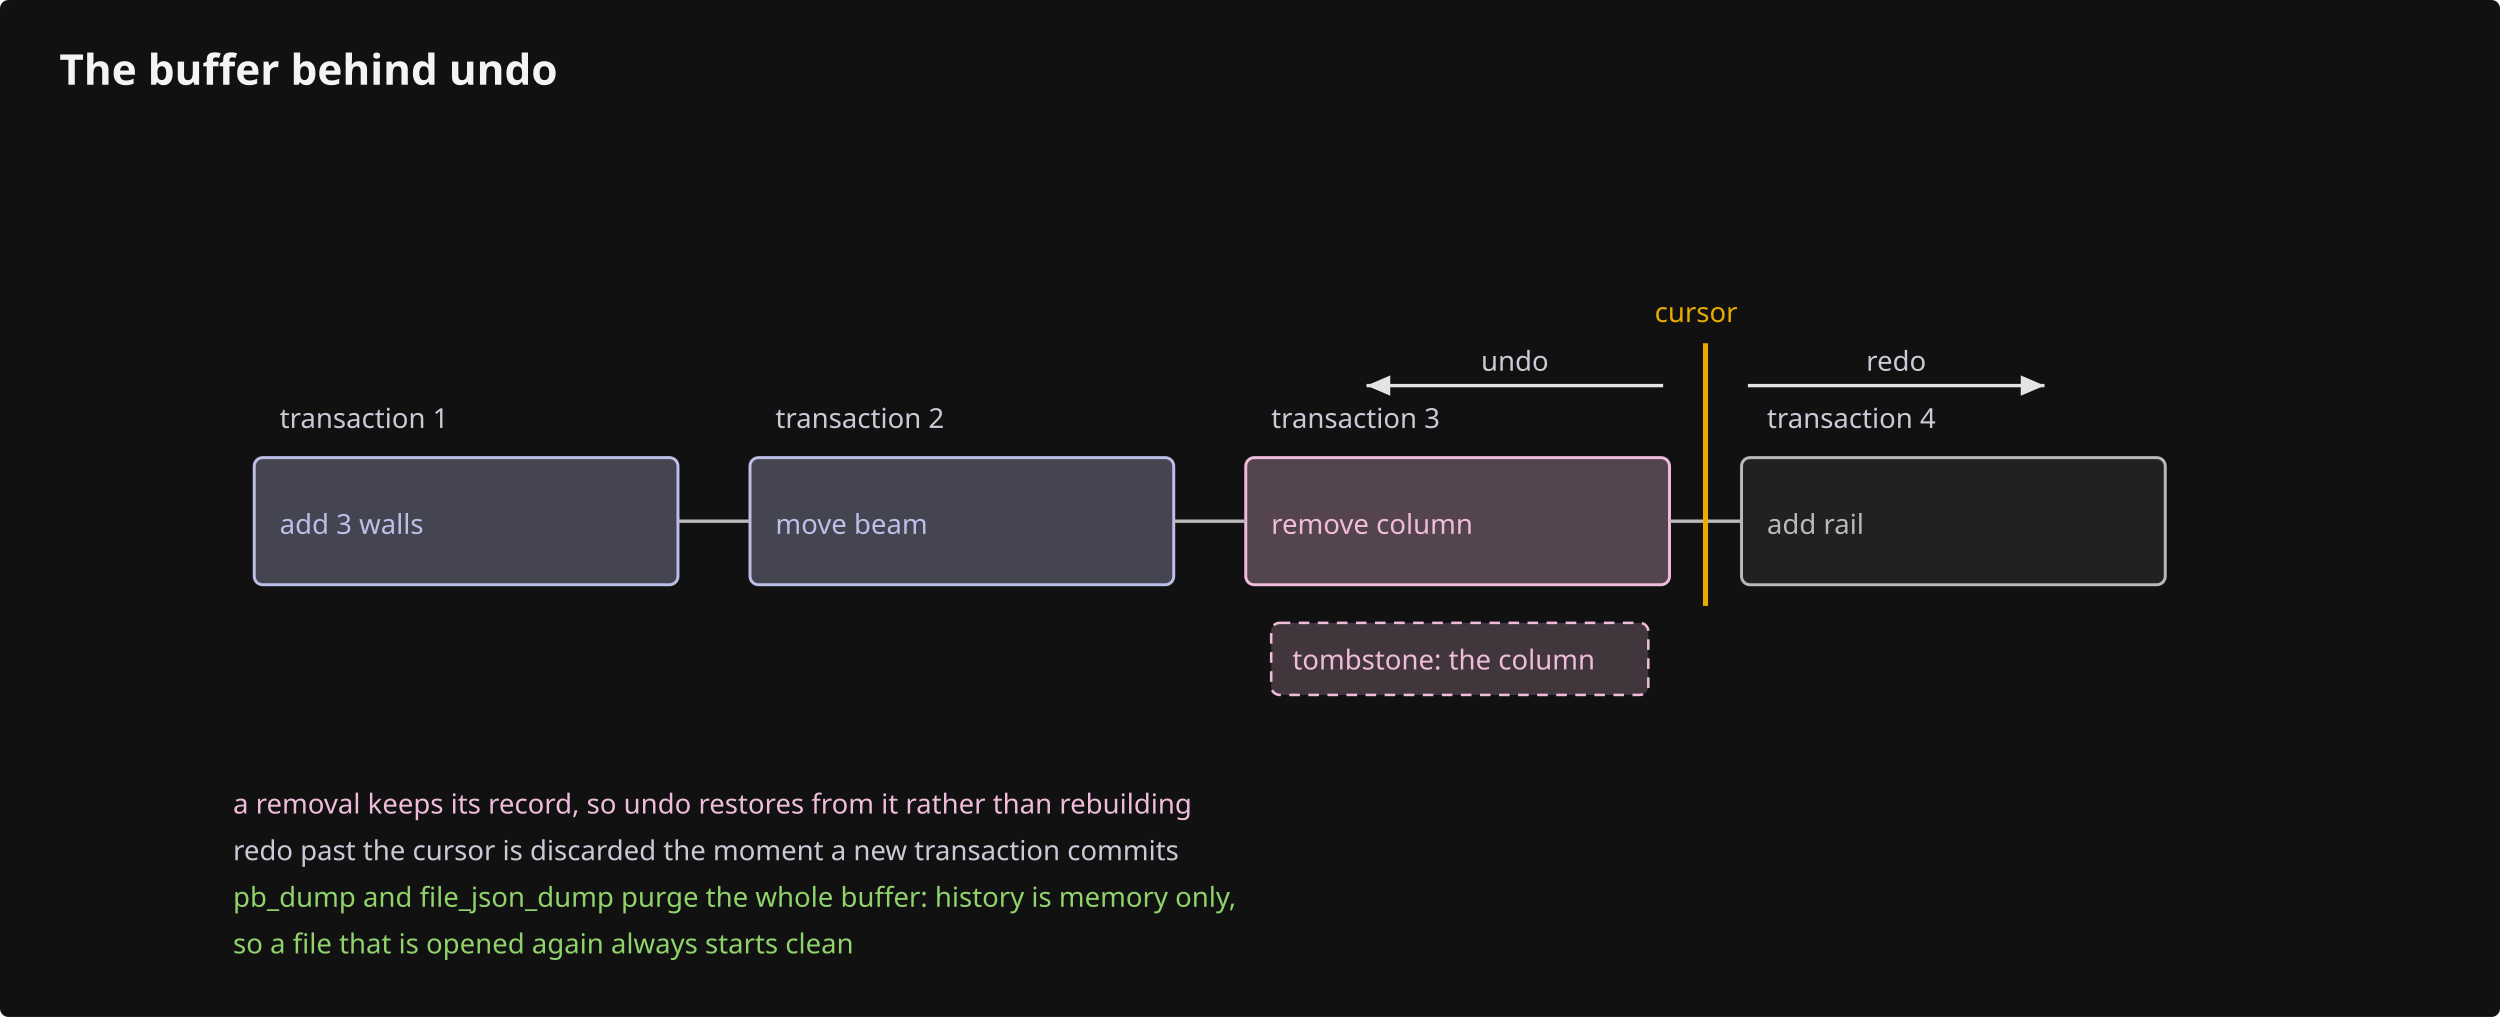
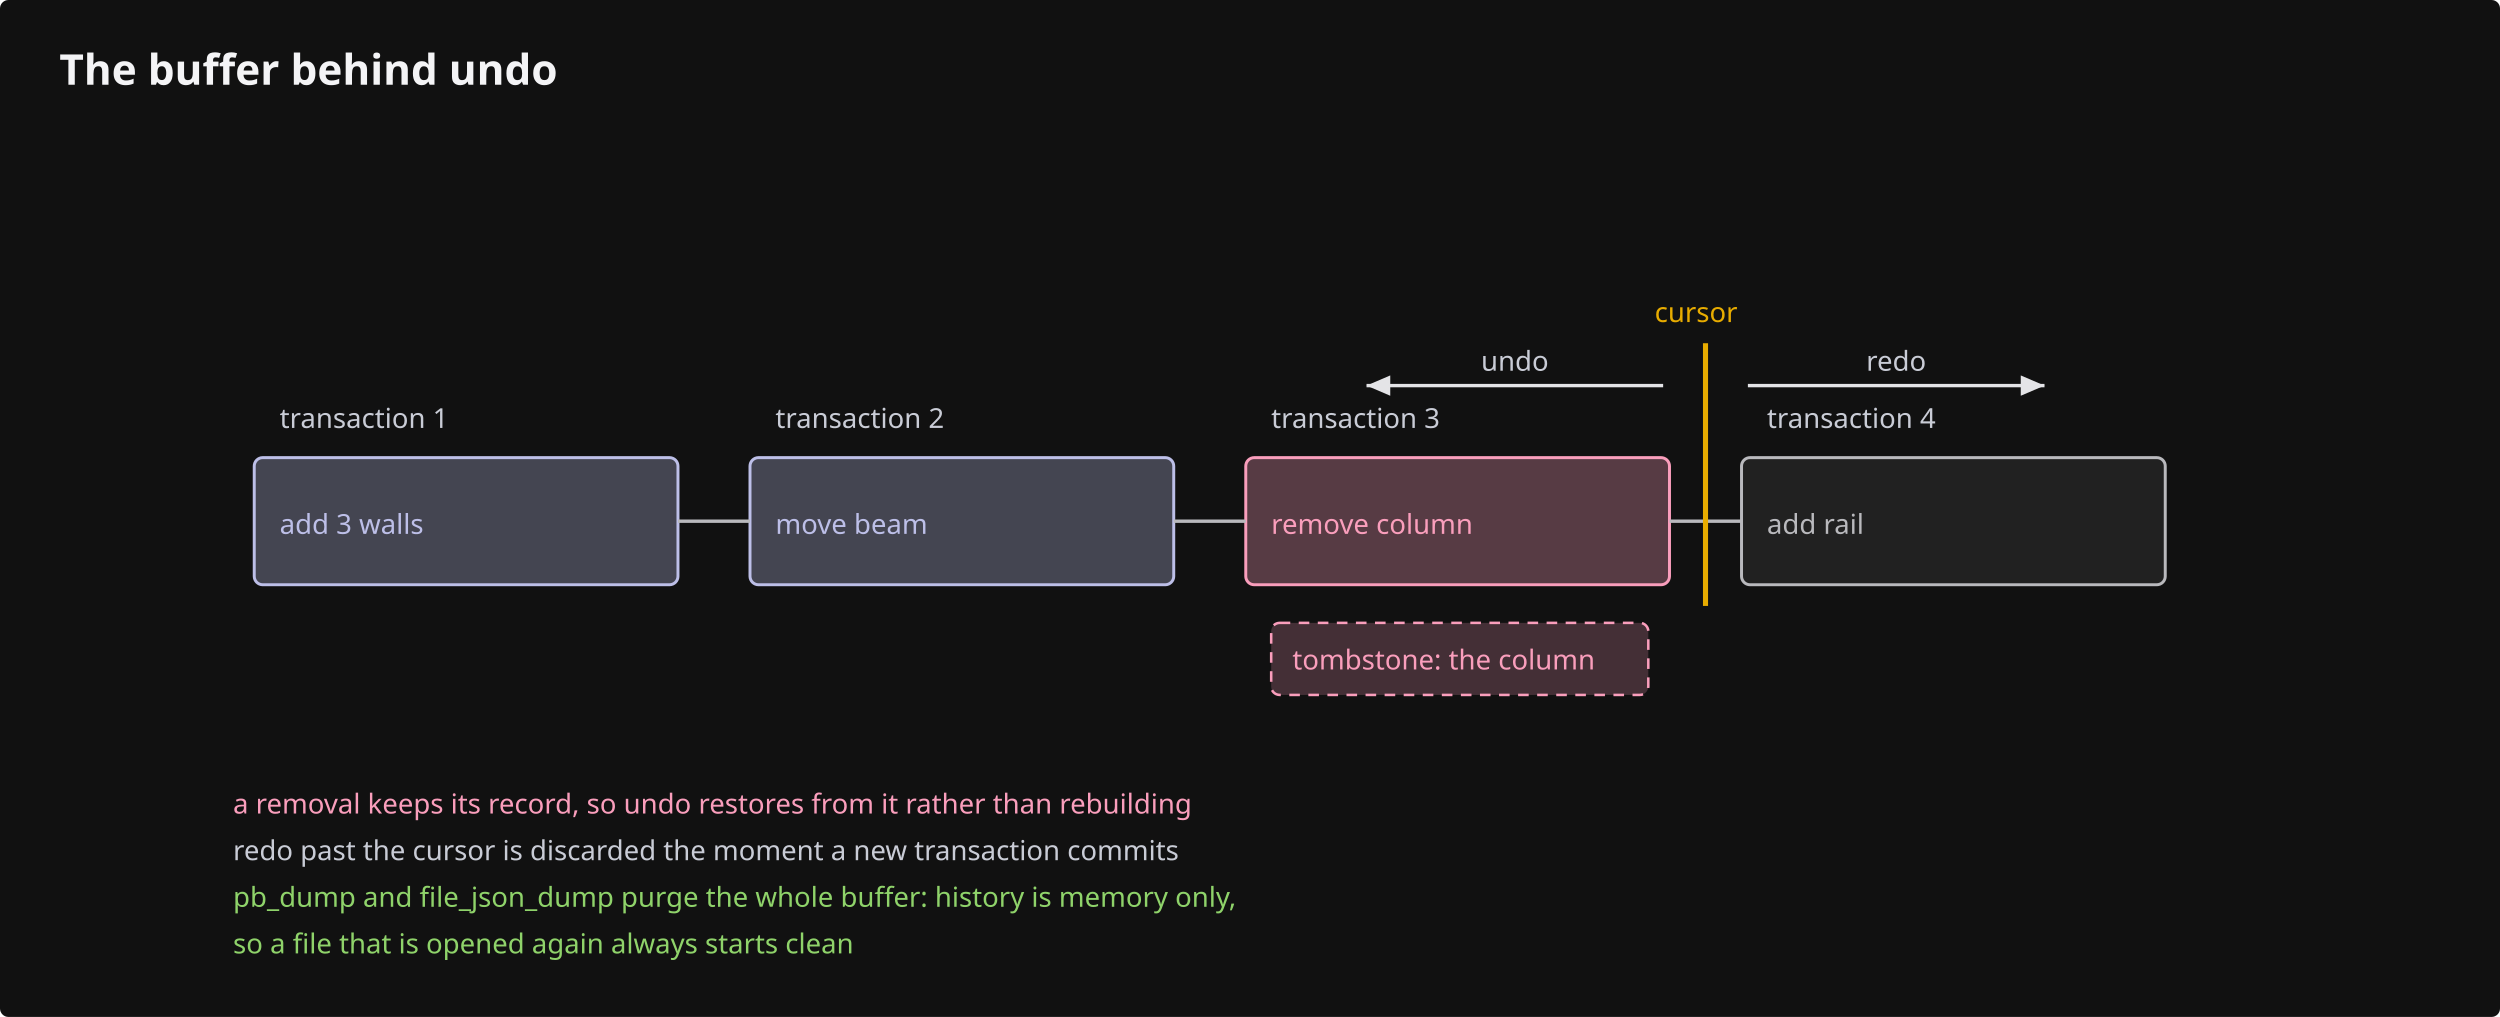
<svg xmlns="http://www.w3.org/2000/svg" viewBox="0 0 1180 480" role="img" aria-labelledby="t d">
  <defs>
    <marker id="a" markerWidth="9" markerHeight="9" refX="7" refY="3" orient="auto">
      <path d="M0,0 L7,3 L0,6" fill="#e4e4e7" />
    </marker>
  </defs>
  <style>text{font-family:system-ui,sans-serif;fill:#f4f4f6;font-size:13px}.h{font-size:20px;font-weight:700}.l{font-size:15px;font-weight:650}.s{font-size:13px;fill:#c9ccd6}.m{font-family:"DejaVu Sans Mono","Liberation Mono",monospace;font-size:12.5px;fill:#f4f4f6}.ar{fill:none;stroke:#e4e4e7;stroke-width:1.6;marker-end:url(#a)}.dash{fill:none;stroke:#e07a26;stroke-width:1.8;stroke-dasharray:7 5}</style>
  <rect width="100%" height="100%" rx="4" fill="#111111" />
  <text class="h" xml:space="preserve" x="28.0" y="40.0" textLength="234.9" lengthAdjust="spacingAndGlyphs">The buffer behind undo</text>
  <rect x="120.0" y="216.0" width="200.0" height="60" rx="4" fill="#bdbfe8" fill-opacity="0.3" stroke="#bdbfe8" stroke-width="1.4" />
  <text class="s" xml:space="preserve" x="132.0" y="252.0" style="fill:#bdbfe8" textLength="67.8" lengthAdjust="spacingAndGlyphs">add 3 walls</text>
  <text class="s" xml:space="preserve" x="132.0" y="202.0" textLength="79.5" lengthAdjust="spacingAndGlyphs">transaction 1</text>
  <rect x="354.0" y="216.0" width="200.0" height="60" rx="4" fill="#bdbfe8" fill-opacity="0.3" stroke="#bdbfe8" stroke-width="1.4" />
  <text class="s" xml:space="preserve" x="366.0" y="252.0" style="fill:#bdbfe8" textLength="71.7" lengthAdjust="spacingAndGlyphs">move beam</text>
  <text class="s" xml:space="preserve" x="366.0" y="202.0" textLength="79.7" lengthAdjust="spacingAndGlyphs">transaction 2</text>
  <line x1="320.0" y1="246.0" x2="354.0" y2="246.0" stroke="#b9b9bd" stroke-width="1.6" />
-   <rect x="588.0" y="216.0" width="200.0" height="60" rx="4" fill="#f0bcdb" fill-opacity="0.3" stroke="#f0bcdb" stroke-width="1.4" />
-   <text class="s" xml:space="preserve" x="600.0" y="252.0" style="fill:#f0bcdb" textLength="95.1" lengthAdjust="spacingAndGlyphs">remove column</text>
+   <rect x="588.0" y="216.0" width="200.0" height="60" rx="4" fill="#fa9ebc" fill-opacity="0.3" stroke="#fa9ebc" stroke-width="1.4" />
+   <text class="s" xml:space="preserve" x="600.0" y="252.0" style="fill:#fa9ebc" textLength="95.1" lengthAdjust="spacingAndGlyphs">remove column</text>
  <text class="s" xml:space="preserve" x="600.0" y="202.0" textLength="79.7" lengthAdjust="spacingAndGlyphs">transaction 3</text>
  <line x1="554.0" y1="246.0" x2="588.0" y2="246.0" stroke="#b9b9bd" stroke-width="1.6" />
  <rect x="822.0" y="216.0" width="200.0" height="60" rx="4" fill="#b9b9bd" fill-opacity="0.1" stroke="#b9b9bd" stroke-width="1.4" />
  <text class="s" xml:space="preserve" x="834.0" y="252.0" style="fill:#b9b9bd" textLength="45.7" lengthAdjust="spacingAndGlyphs">add rail</text>
  <text class="s" xml:space="preserve" x="834.0" y="202.0" textLength="79.7" lengthAdjust="spacingAndGlyphs">transaction 4</text>
  <line x1="788.0" y1="246.0" x2="822.0" y2="246.0" stroke="#b9b9bd" stroke-width="1.6" />
-   <rect x="600.0" y="294.0" width="178" height="34" rx="4" fill="#f0bcdb" fill-opacity="0.22" stroke="#f0bcdb" stroke-width="1.2" stroke-dasharray="5 4" />
-   <text class="s" xml:space="preserve" x="610.0" y="316.0" style="fill:#f0bcdb" textLength="142.6" lengthAdjust="spacingAndGlyphs">tombstone: the column</text>
+   <rect x="600.0" y="294.0" width="178" height="34" rx="4" fill="#fa9ebc" fill-opacity="0.22" stroke="#fa9ebc" stroke-width="1.2" stroke-dasharray="5 4" />
+   <text class="s" xml:space="preserve" x="610.0" y="316.0" style="fill:#fa9ebc" textLength="142.6" lengthAdjust="spacingAndGlyphs">tombstone: the column</text>
  <line x1="805.0" y1="162.0" x2="805.0" y2="286.0" stroke="#e8ac00" stroke-width="2.4" />
  <text class="s" xml:space="preserve" x="781.0" y="152.0" style="fill:#e8ac00" textLength="39.7" lengthAdjust="spacingAndGlyphs">cursor</text>
  <path class="ar" d="M785.0,182.0 L645.0,182.0" />
  <text class="s" xml:space="preserve" x="715.0" y="175.0" text-anchor="middle" textLength="31.9" lengthAdjust="spacingAndGlyphs">undo</text>
  <path class="ar" d="M825.0,182.0 L965.0,182.0" />
  <text class="s" xml:space="preserve" x="895.0" y="175.0" text-anchor="middle" textLength="28.3" lengthAdjust="spacingAndGlyphs">redo</text>
-   <text class="s" xml:space="preserve" x="110.0" y="384.0" style="fill:#f0bcdb" textLength="451.8" lengthAdjust="spacingAndGlyphs">a removal keeps its record, so undo restores from it rather than rebuilding</text>
+   <text class="s" xml:space="preserve" x="110.0" y="384.0" style="fill:#fa9ebc" textLength="451.8" lengthAdjust="spacingAndGlyphs">a removal keeps its record, so undo restores from it rather than rebuilding</text>
  <text class="s" xml:space="preserve" x="110.0" y="406.0" textLength="445.6" lengthAdjust="spacingAndGlyphs">redo past the cursor is discarded the moment a new transaction commits</text>
  <text class="s" xml:space="preserve" x="110.0" y="428.0" style="fill:#8fd36a" textLength="472.7" lengthAdjust="spacingAndGlyphs">pb_dump and file_json_dump purge the whole buffer: history is memory only,</text>
  <text class="s" xml:space="preserve" x="110.0" y="450.0" style="fill:#8fd36a" textLength="292.4" lengthAdjust="spacingAndGlyphs">so a file that is opened again always starts clean</text>
</svg>
